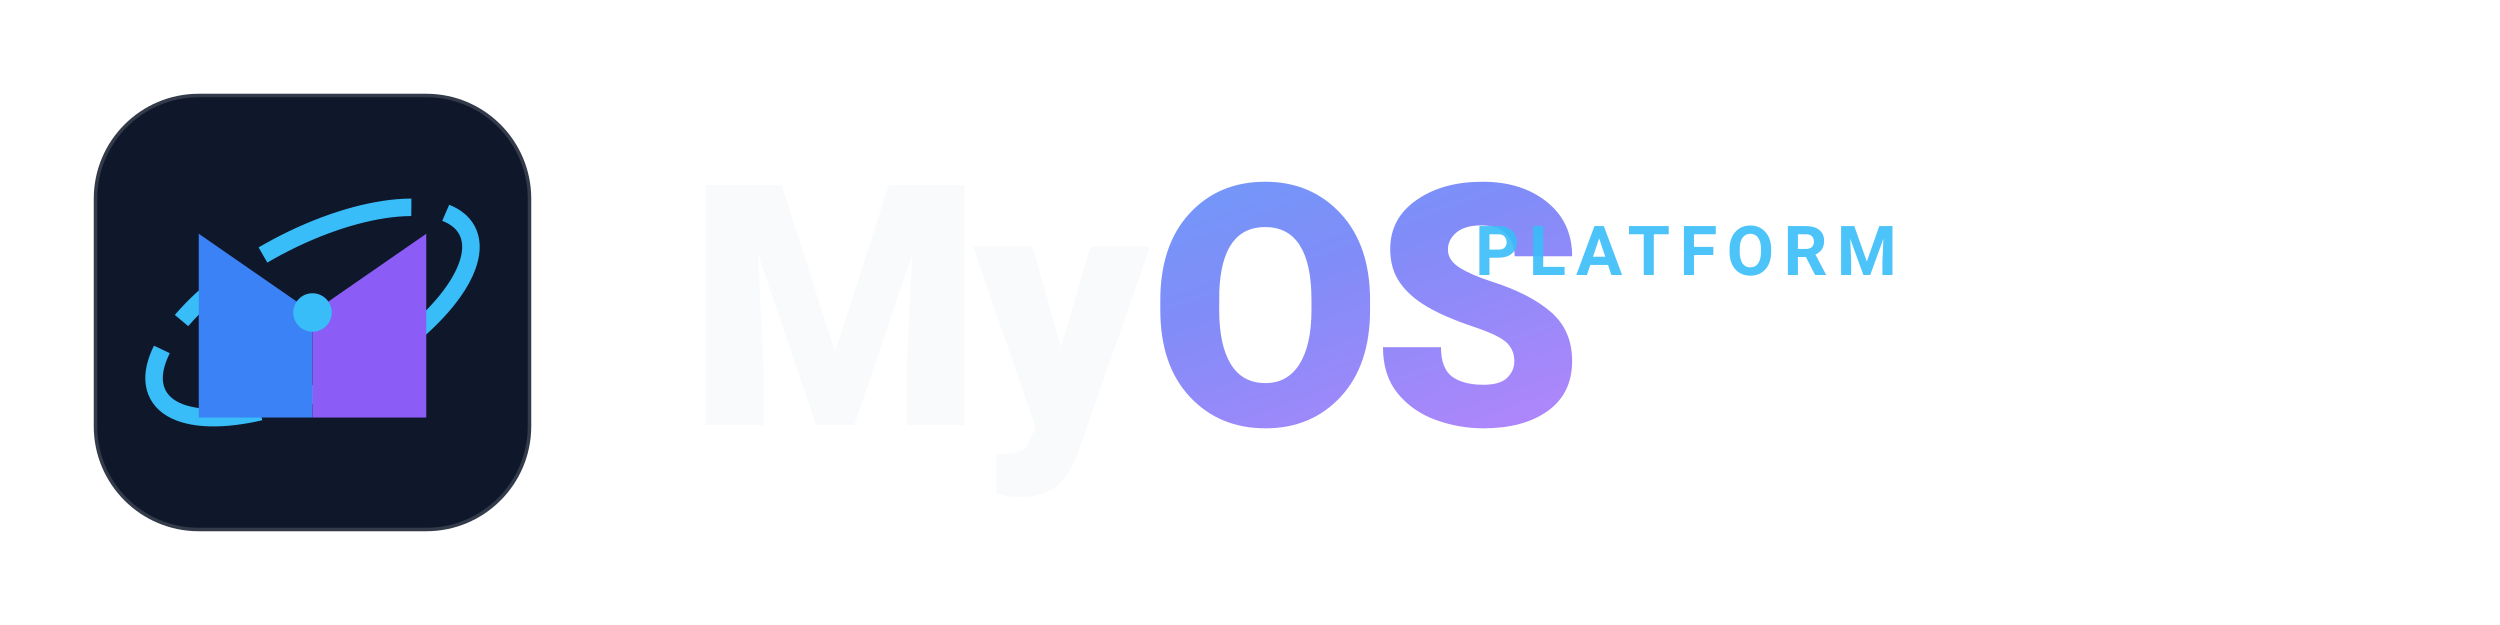
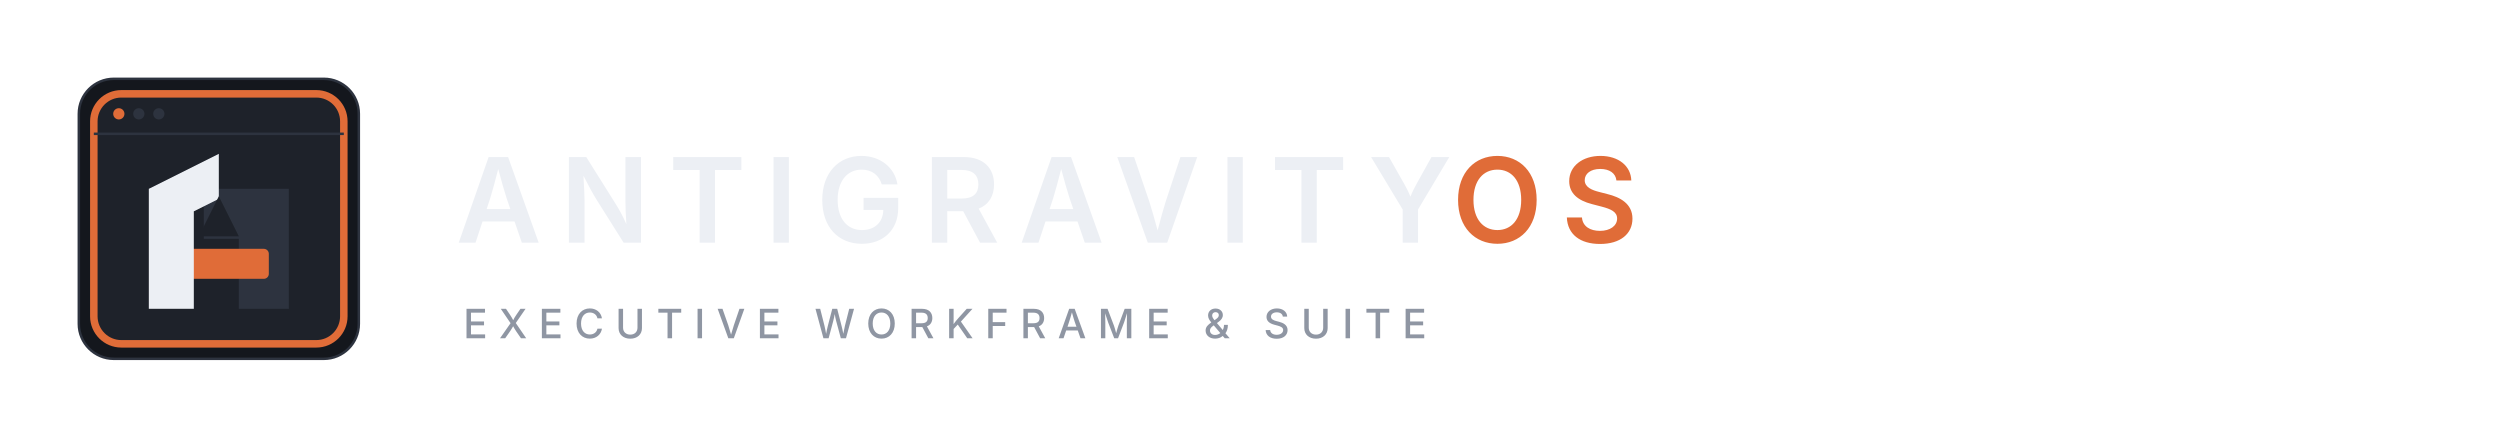
- <svg xmlns="http://www.w3.org/2000/svg" viewBox="0 0 400 100" width="100%" height="100%">
-   <defs>
-     <linearGradient id="wordmark-grad" x1="0%" y1="0%" x2="100%" y2="100%">
-       <stop offset="0%" stop-color="#60a5fa" />
-       <stop offset="50%" stop-color="#818cf8" />
-       <stop offset="100%" stop-color="#c084fc" />
-     </linearGradient>
-     <filter id="wordmark-glow" x="-20%" y="-20%" width="140%" height="140%">
-       <feGaussianBlur stdDeviation="6" result="blur" />
-       <feComposite in="SourceGraphic" in2="blur" operator="over" />
-     </filter>
-   </defs>
-   <g transform="translate(15, 15) scale(0.14)">
-     <rect x="0" y="0" width="500" height="500" rx="120" fill="#0f172a" stroke="rgba(255,255,255,0.15)" stroke-width="8" />
-     <ellipse cx="250" cy="250" rx="200" ry="85" transform="rotate(-28 250 250)" fill="none" stroke="#38bdf8" stroke-width="20" stroke-dasharray="180 40 80 40" />
-     <path d="M120 370 L120 160 L250 250 L250 370 Z" fill="#3b82f6" />
-     <path d="M380 370 L380 160 L250 250 L250 370 Z" fill="#8b5cf6" />
-     <circle cx="250" cy="250" r="22" fill="#38bdf8" />
+ <svg xmlns="http://www.w3.org/2000/svg" viewBox="0 0 680 120" width="100%" height="100%">
+   <g transform="translate(16, 16) scale(0.17)">
+     <rect x="32" y="32" width="448" height="448" rx="56" fill="#14171D" stroke="#2D333F" stroke-width="4" />
+     <rect x="56" y="56" width="400" height="400" rx="44" fill="#1E222A" stroke="#E06C38" stroke-width="12" />
+     <line x1="56" y1="120" x2="456" y2="120" stroke="#2D333F" stroke-width="4" />
+     <circle cx="96" cy="88" r="9" fill="#E06C38" />
+     <circle cx="128" cy="88" r="9" fill="#2D333F" />
+     <circle cx="160" cy="88" r="9" fill="#2D333F" />
+     <path d="M 232 208 L 368 208 L 368 400 L 288 400 L 288 288 L 232 288 Z" fill="#2D333F" />
+     <rect x="200" y="304" width="136" height="48" rx="8" fill="#E06C38" />
+     <path d="M 144 400 L 144 208 L 256 152 L 256 224 L 216 244 L 216 400 Z" fill="#ECEFF4" />
+     <polygon points="256,220 224,284 288,284" fill="#1E222A" />
  </g>
-   <text x="110" y="68" font-family="system-ui, -apple-system, 'Segoe UI', Roboto, Inter, sans-serif" font-size="54" font-weight="800" letter-spacing="-1.5" fill="#f8fafc">
-     My<tspan fill="url(#wordmark-grad)" filter="url(#wordmark-glow)">OS</tspan>
+   <text x="124" y="66" font-family="'Inter', 'JetBrains Mono', -apple-system, BlinkMacSystemFont, 'Segoe UI', Roboto, sans-serif" font-size="32" font-weight="600" letter-spacing="0.16em" fill="#ECEFF4">
+     ANTIGRAVITY<tspan fill="#E06C38"> OS</tspan>
  </text>
-   <text x="236" y="44" font-family="system-ui, -apple-system, 'Segoe UI', Roboto, Inter, sans-serif" font-size="11" font-weight="700" letter-spacing="1.5" fill="#38bdf8" opacity="0.9">
-     PLATFORM
+   <text x="126" y="92" font-family="'JetBrains Mono', 'Inter', monospace" font-size="11" font-weight="500" letter-spacing="0.28em" fill="#8F96A3">
+     EXECUTIVE WORKFRAME &amp; SUITE
  </text>
</svg>
